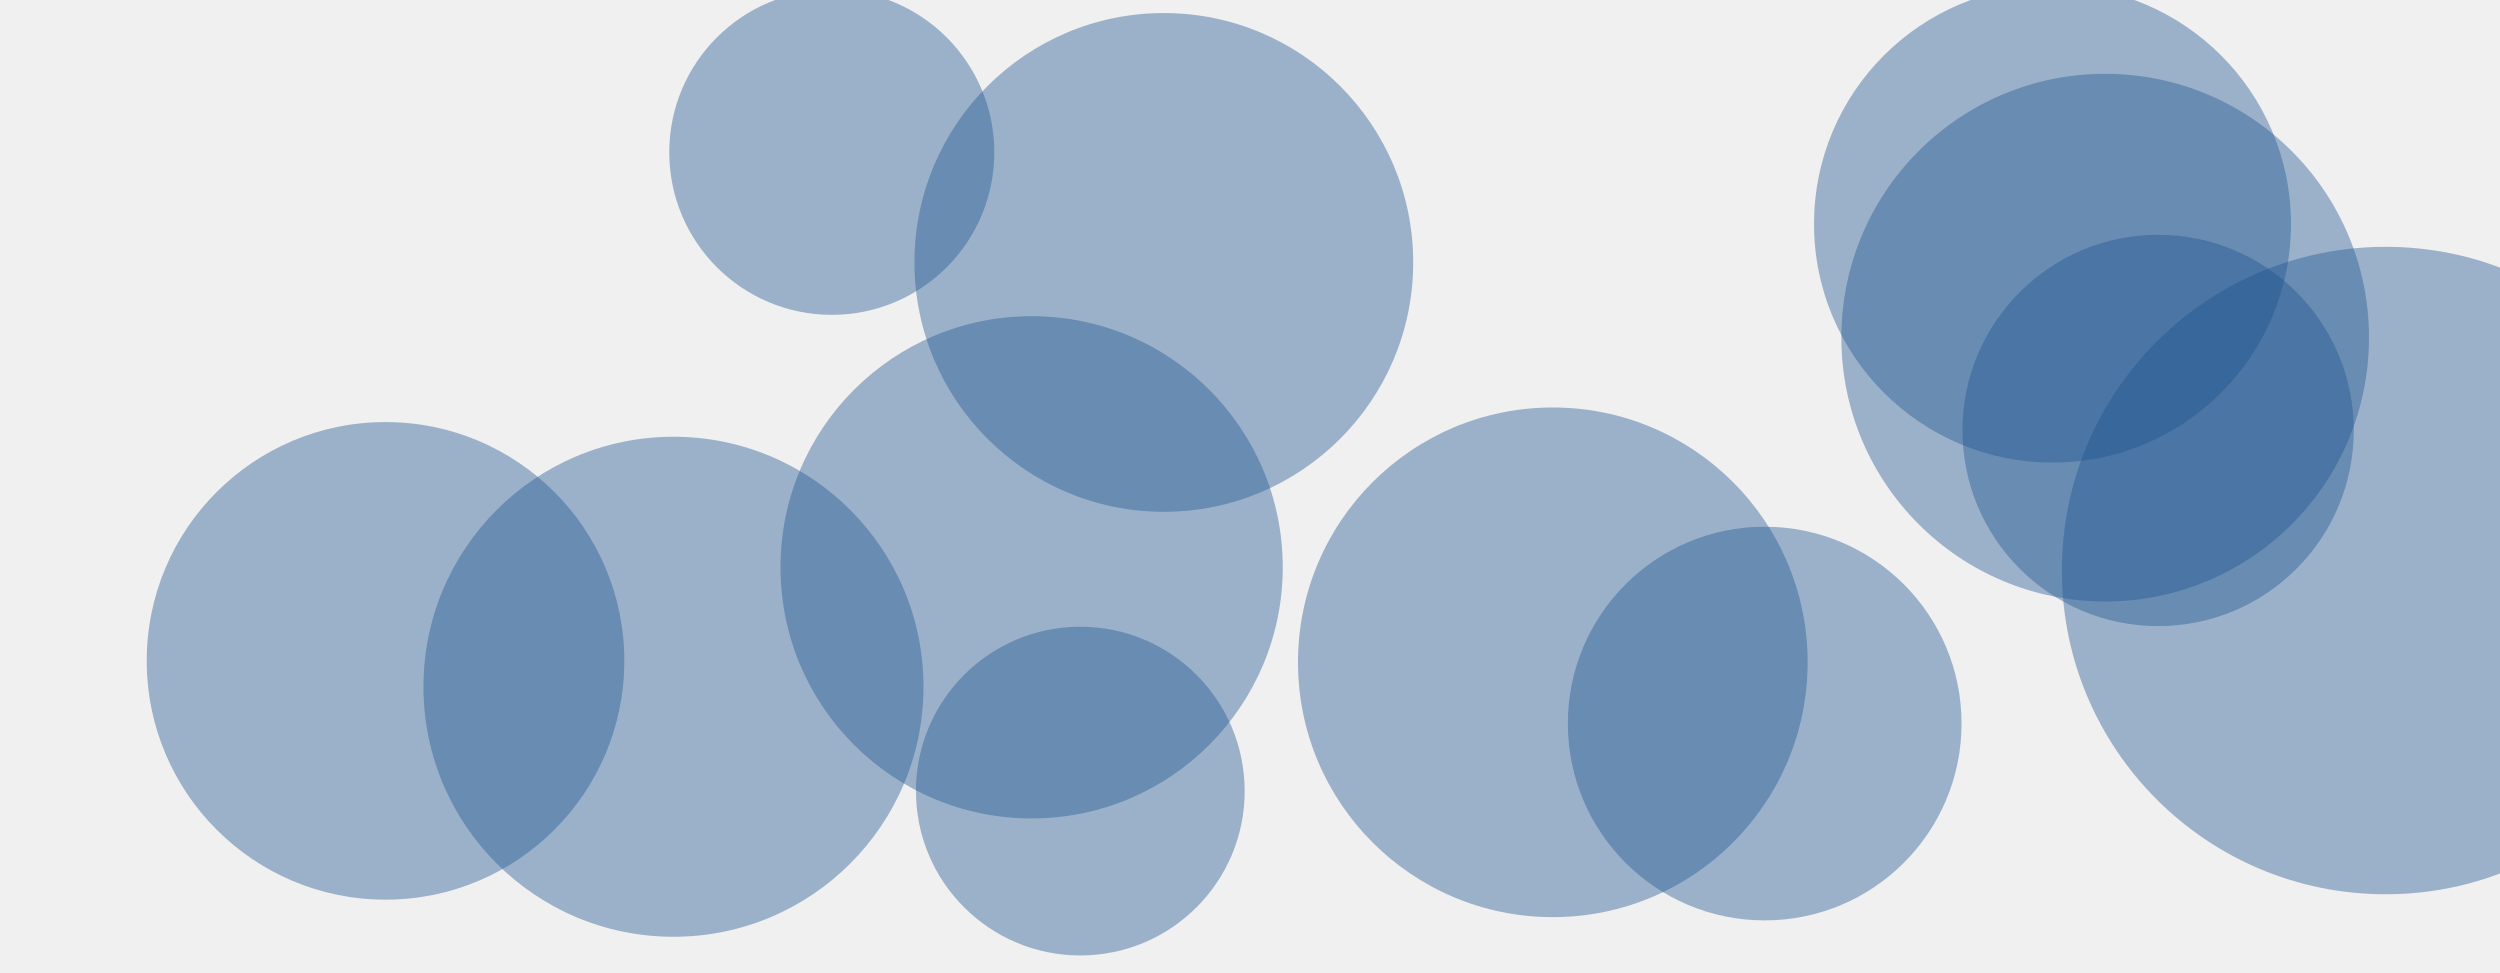
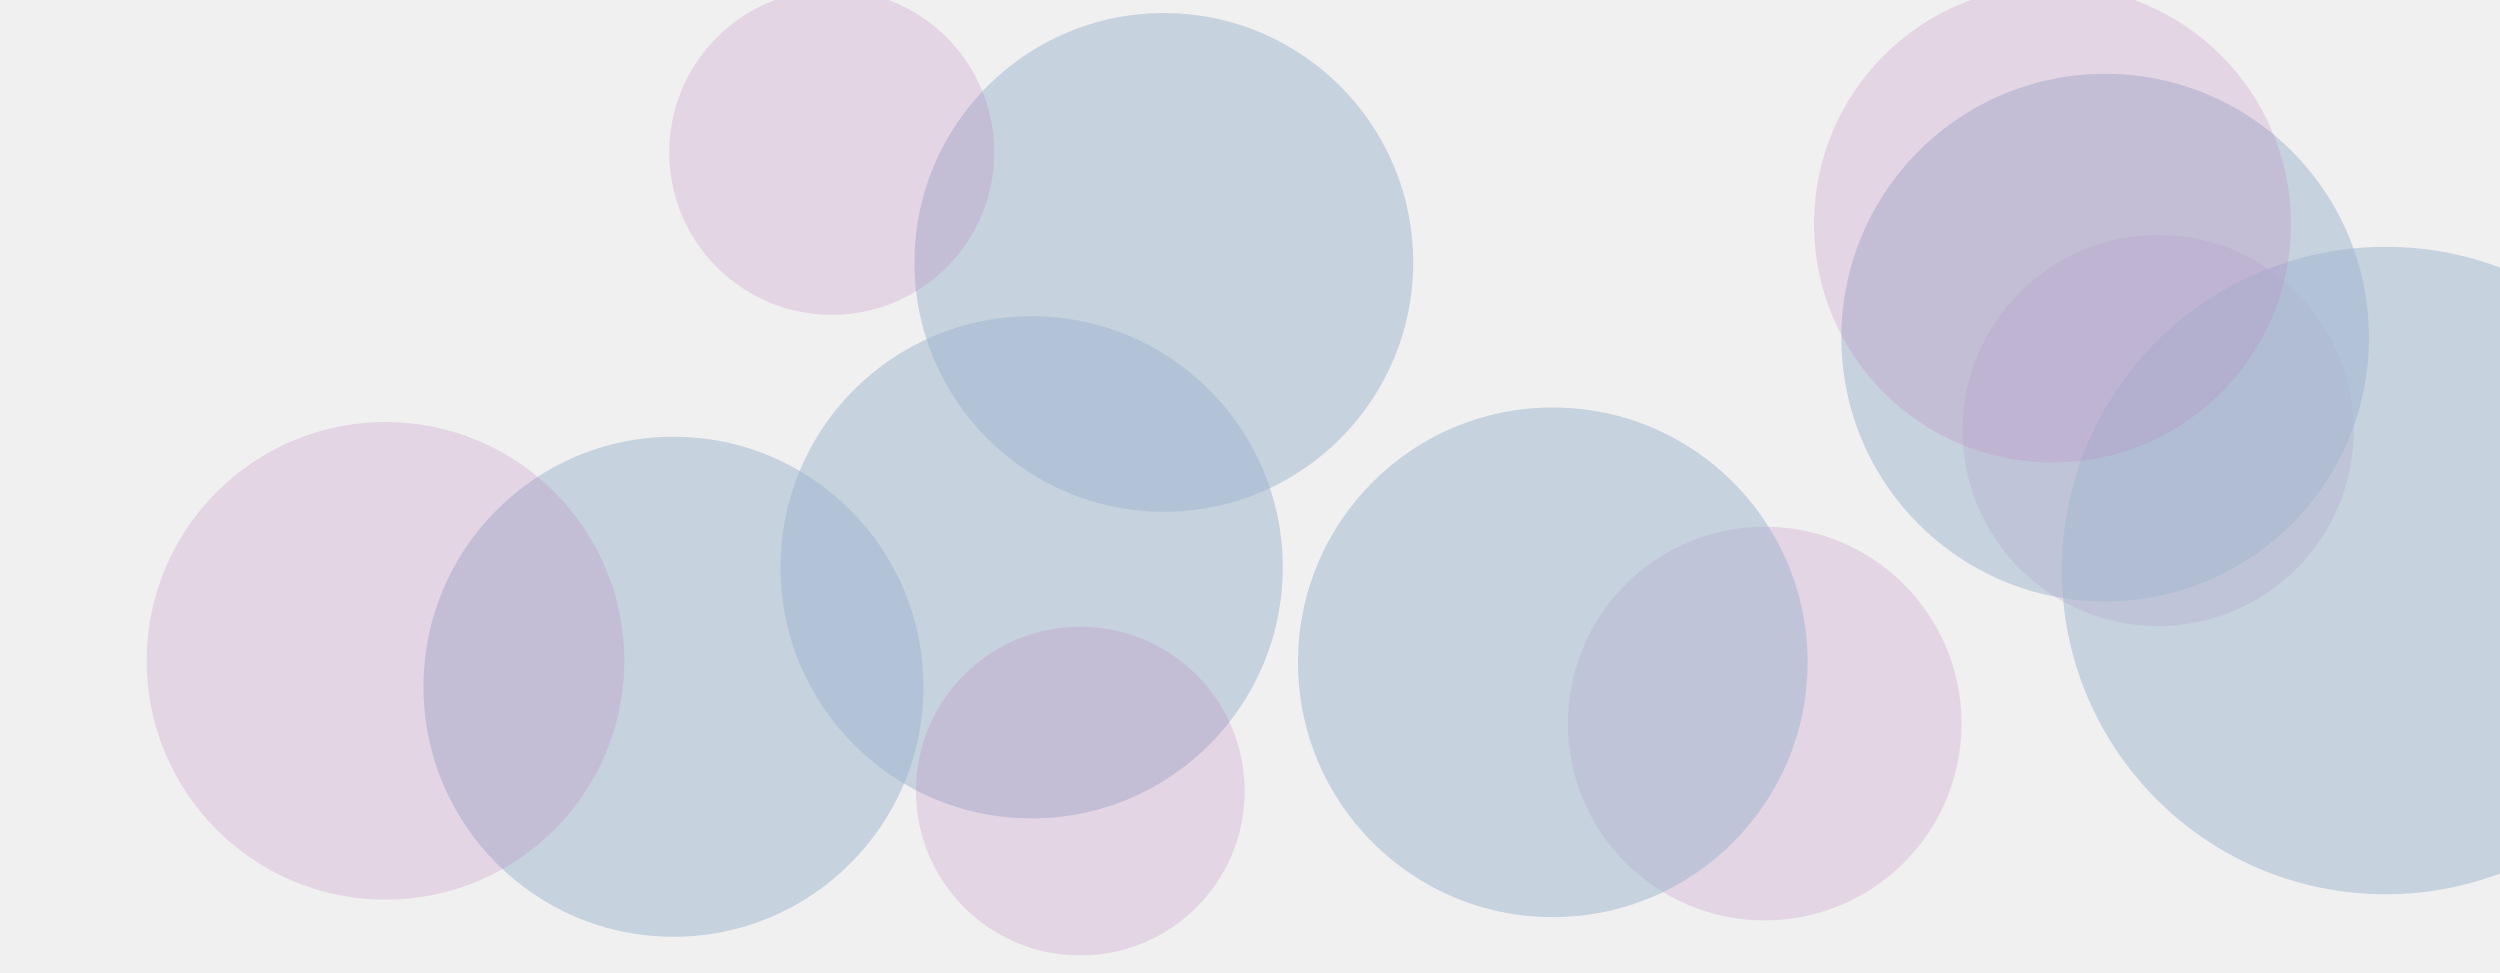
<svg xmlns="http://www.w3.org/2000/svg" version="1.1" width="1440" height="560" preserveAspectRatio="none" viewBox="0 0 1440 560">
  <g mask="url(&quot;#SvgjsMask1052&quot;)" fill="none">
-     <path d="M449.57 326.77 a144.65 144.65 0 1 0 289.3 0 a144.65 144.65 0 1 0 -289.3 0z" fill="rgba(28, 83, 142, 0.4)" class="triangle-float2" />
-     <path d="M903.09 416.77 a113.38 113.38 0 1 0 226.76 0 a113.38 113.38 0 1 0 -226.76 0z" fill="rgba(28, 83, 142, 0.4)" class="triangle-float3" />
-     <path d="M243.91 395.57 a144.01 144.01 0 1 0 288.02 0 a144.01 144.01 0 1 0 -288.02 0z" fill="rgba(28, 83, 142, 0.4)" class="triangle-float2" />
-     <path d="M526.73 151.16 a143.64 143.64 0 1 0 287.28 0 a143.64 143.64 0 1 0 -287.28 0z" fill="rgba(28, 83, 142, 0.4)" class="triangle-float3" />
-     <path d="M84.51 380.66 a137.55 137.55 0 1 0 275.1 0 a137.55 137.55 0 1 0 -275.1 0z" fill="rgba(28, 83, 142, 0.4)" class="triangle-float1" />
-     <path d="M1130.4 247.95 a112.68 112.68 0 1 0 225.36 0 a112.68 112.68 0 1 0 -225.36 0z" fill="rgba(28, 83, 142, 0.4)" class="triangle-float3" />
-     <path d="M385.5 87.75 a93.61 93.61 0 1 0 187.22 0 a93.61 93.61 0 1 0 -187.22 0z" fill="rgba(28, 83, 142, 0.4)" class="triangle-float3" />
-     <path d="M1060.62 194.48 a151.96 151.96 0 1 0 303.92 0 a151.96 151.96 0 1 0 -303.92 0z" fill="rgba(28, 83, 142, 0.4)" class="triangle-float1" />
-     <path d="M527.59 455.67 a94.67 94.67 0 1 0 189.34 0 a94.67 94.67 0 1 0 -189.34 0z" fill="rgba(28, 83, 142, 0.4)" class="triangle-float2" />
-     <path d="M1187.65 328.63 a186.47 186.47 0 1 0 372.94 0 a186.47 186.47 0 1 0 -372.94 0z" fill="rgba(28, 83, 142, 0.4)" class="triangle-float2" />
-     <path d="M1044.88 129.06 a137.36 137.36 0 1 0 274.72 0 a137.36 137.36 0 1 0 -274.72 0z" fill="rgba(28, 83, 142, 0.4)" class="triangle-float1" />
-     <path d="M747.64 381.49 a146.78 146.78 0 1 0 293.56 0 a146.78 146.78 0 1 0 -293.56 0z" fill="rgba(28, 83, 142, 0.4)" class="triangle-float1" />
+     <path d="M449.57 326.77 a144.65 144.65 0 1 0 289.3 0 a144.65 144.65 0 1 0 -289.3 0z" fill="rgba(161, 183, 208, 0.52)" class="triangle-float2" />
+     <path d="M903.09 416.77 a113.38 113.38 0 1 0 226.76 0 a113.38 113.38 0 1 0 -226.76 0z" fill="rgba(182, 124, 182, 0.23)" class="triangle-float3" />
+     <path d="M243.91 395.57 a144.01 144.01 0 1 0 288.02 0 a144.01 144.01 0 1 0 -288.02 0z" fill="rgba(161, 183, 208, 0.52)" class="triangle-float2" />
+     <path d="M526.73 151.16 a143.64 143.64 0 1 0 287.28 0 a143.64 143.64 0 1 0 -287.28 0z" fill="rgba(161, 183, 208, 0.52)" class="triangle-float3" />
+     <path d="M84.51 380.66 a137.55 137.55 0 1 0 275.1 0 a137.55 137.55 0 1 0 -275.1 0z" fill="rgba(182, 124, 182, 0.23)" class="triangle-float1" />
+     <path d="M1130.4 247.95 a112.68 112.68 0 1 0 225.36 0 a112.68 112.68 0 1 0 -225.36 0z" fill="rgba(182, 124, 182, 0.23)" class="triangle-float3" />
+     <path d="M385.5 87.75 a93.61 93.61 0 1 0 187.22 0 a93.61 93.61 0 1 0 -187.22 0z" fill="rgba(182, 124, 182, 0.23)" class="triangle-float3" />
+     <path d="M1060.62 194.48 a151.96 151.96 0 1 0 303.92 0 a151.96 151.96 0 1 0 -303.92 0z" fill="rgba(161, 183, 208, 0.52)" class="triangle-float1" />
+     <path d="M527.59 455.67 a94.67 94.67 0 1 0 189.34 0 a94.67 94.67 0 1 0 -189.34 0z" fill="rgba(182, 124, 182, 0.23)" class="triangle-float2" />
+     <path d="M1187.65 328.63 a186.47 186.47 0 1 0 372.94 0 a186.47 186.47 0 1 0 -372.94 0z" fill="rgba(161, 183, 208, 0.52)" class="triangle-float2" />
+     <path d="M1044.88 129.06 a137.36 137.36 0 1 0 274.72 0 a137.36 137.36 0 1 0 -274.72 0z" fill="rgba(182, 124, 182, 0.23)" class="triangle-float1" />
+     <path d="M747.64 381.49 a146.78 146.78 0 1 0 293.56 0 a146.78 146.78 0 1 0 -293.56 0z" fill="rgba(161, 183, 208, 0.52)" class="triangle-float1" />
  </g>
  <defs>
    <mask id="SvgjsMask1052">
      <rect width="1440" height="560" fill="#ffffff" />
    </mask>
    <style>
            @keyframes float1 {
                0%{transform: translate(0, 0)}
                50%{transform: translate(-10px, 0)}
                100%{transform: translate(0, 0)}
            }

            .triangle-float1 {
                animation: float1 5s infinite;
            }

            @keyframes float2 {
                0%{transform: translate(0, 0)}
                50%{transform: translate(-5px, -5px)}
                100%{transform: translate(0, 0)}
            }

            .triangle-float2 {
                animation: float2 4s infinite;
            }

            @keyframes float3 {
                0%{transform: translate(0, 0)}
                50%{transform: translate(0, -10px)}
                100%{transform: translate(0, 0)}
            }

            .triangle-float3 {
                animation: float3 6s infinite;
            }
        </style>
  </defs>
</svg>
